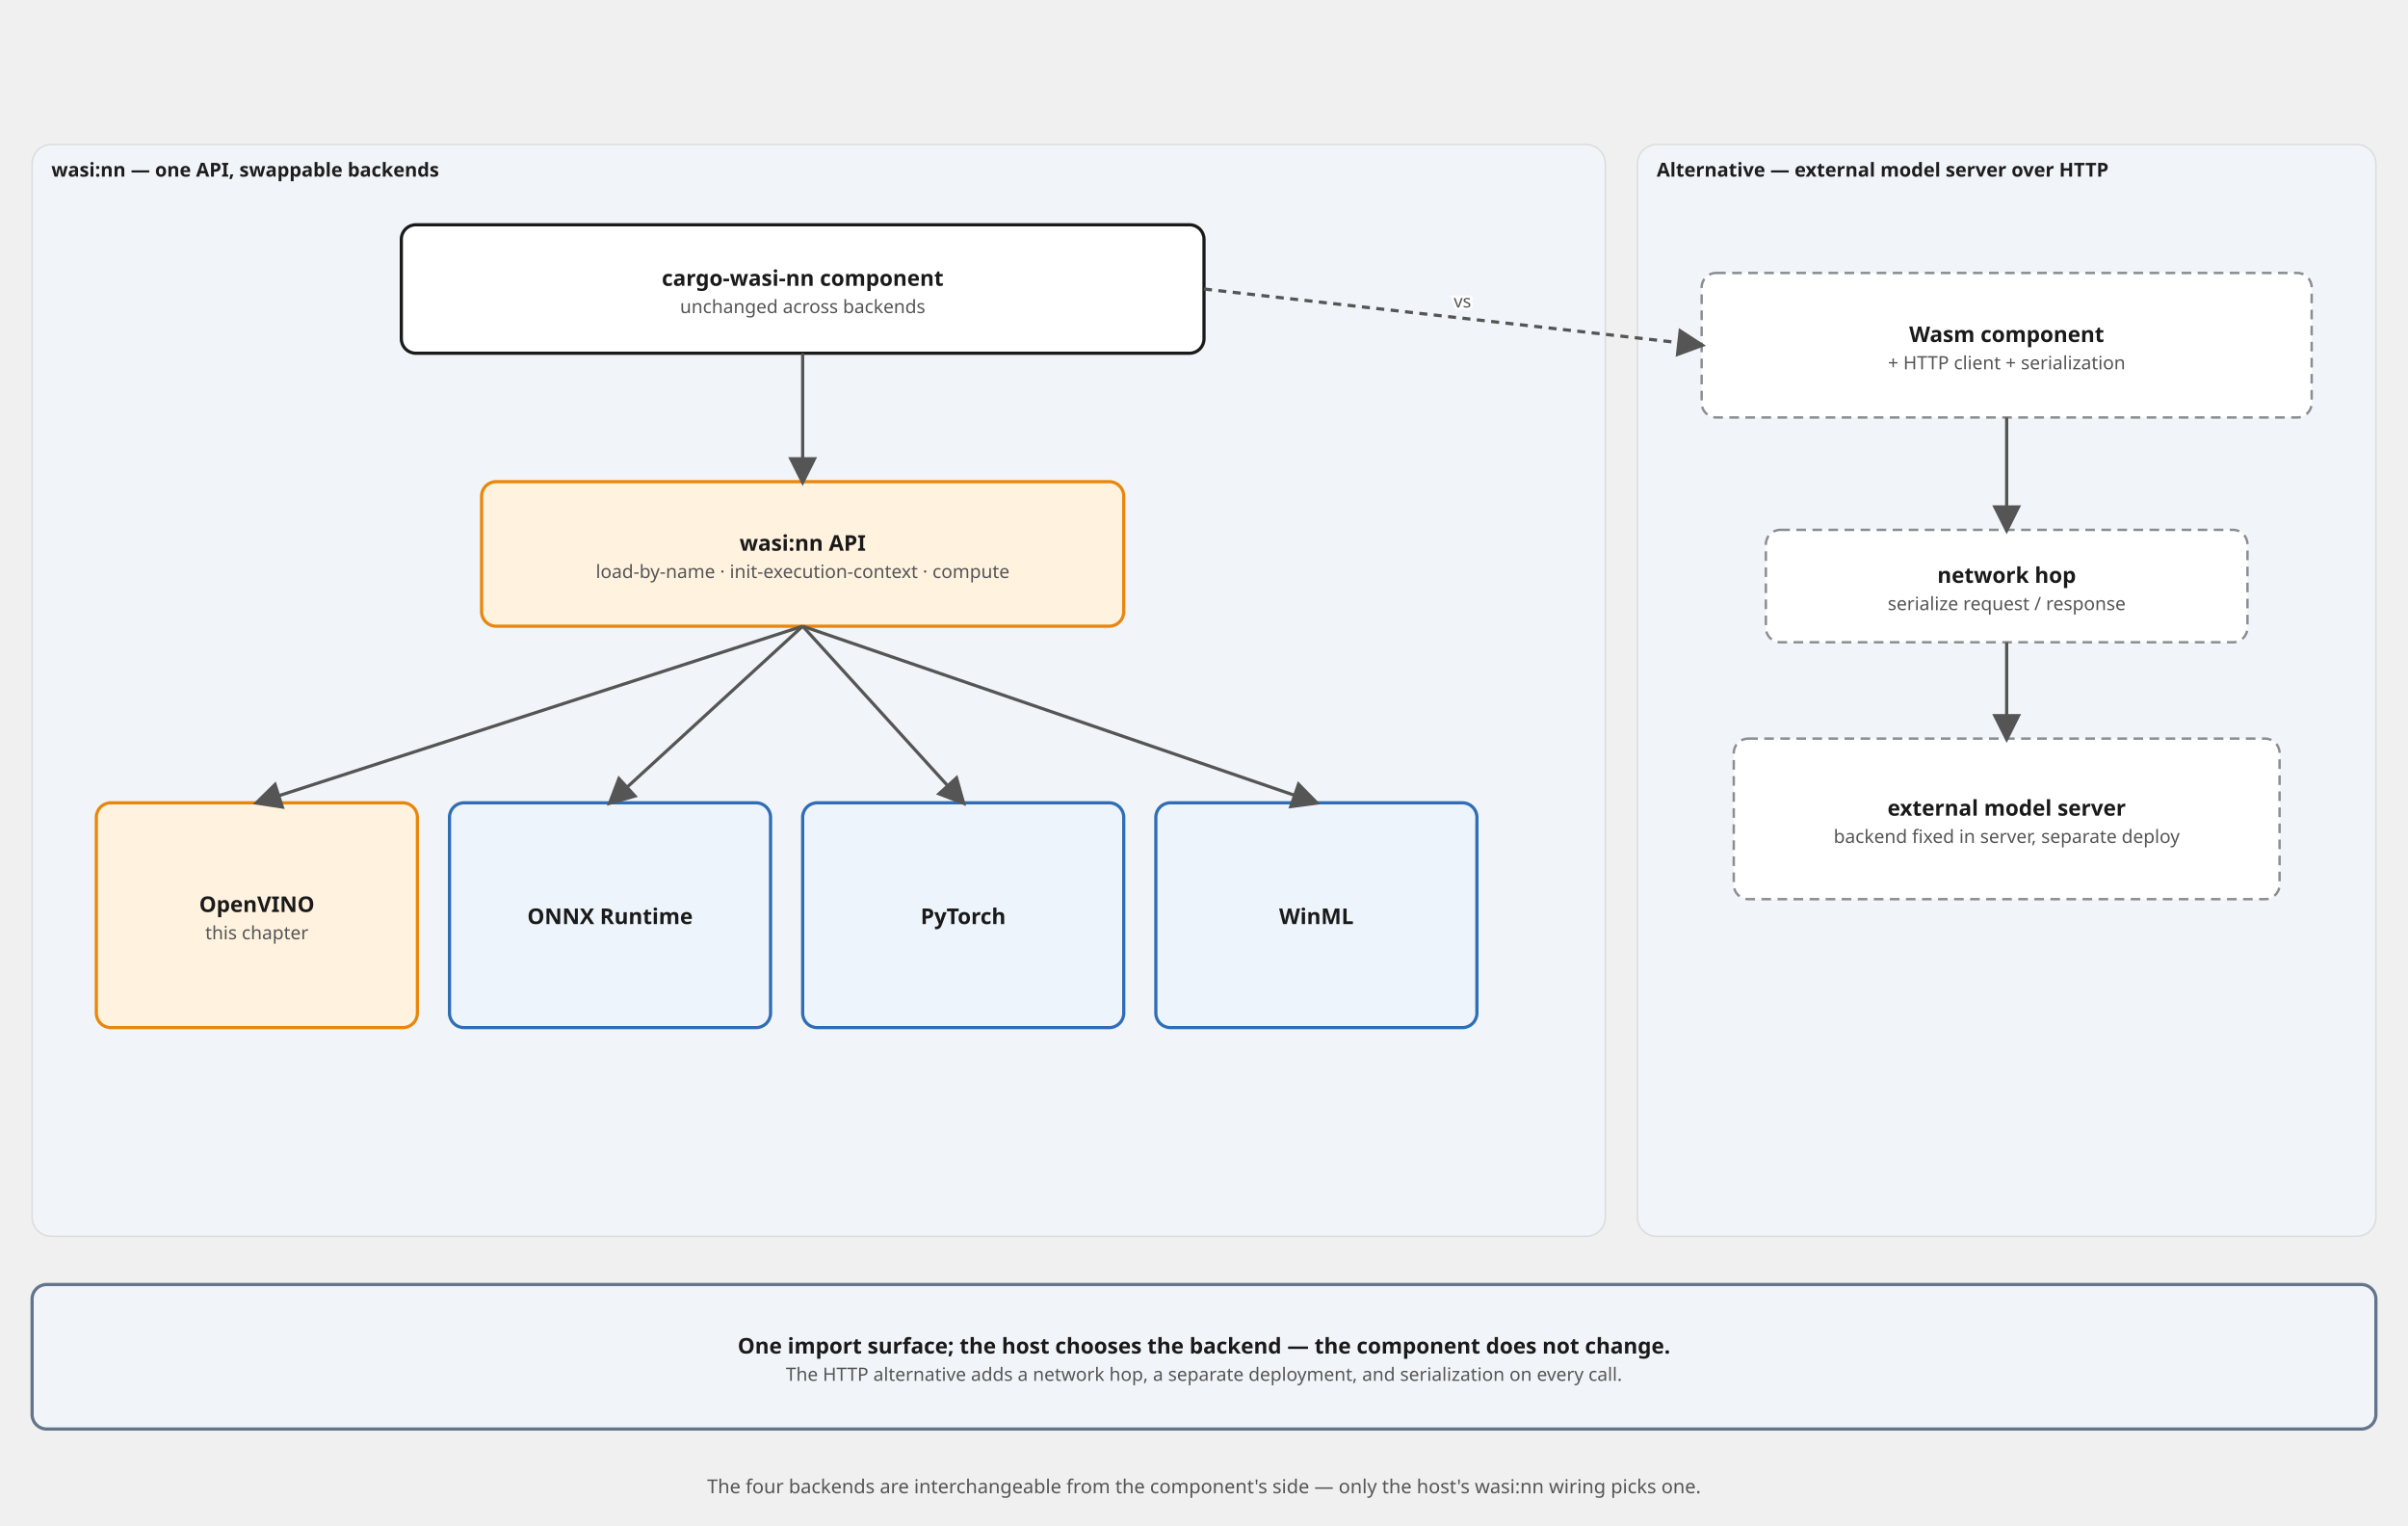
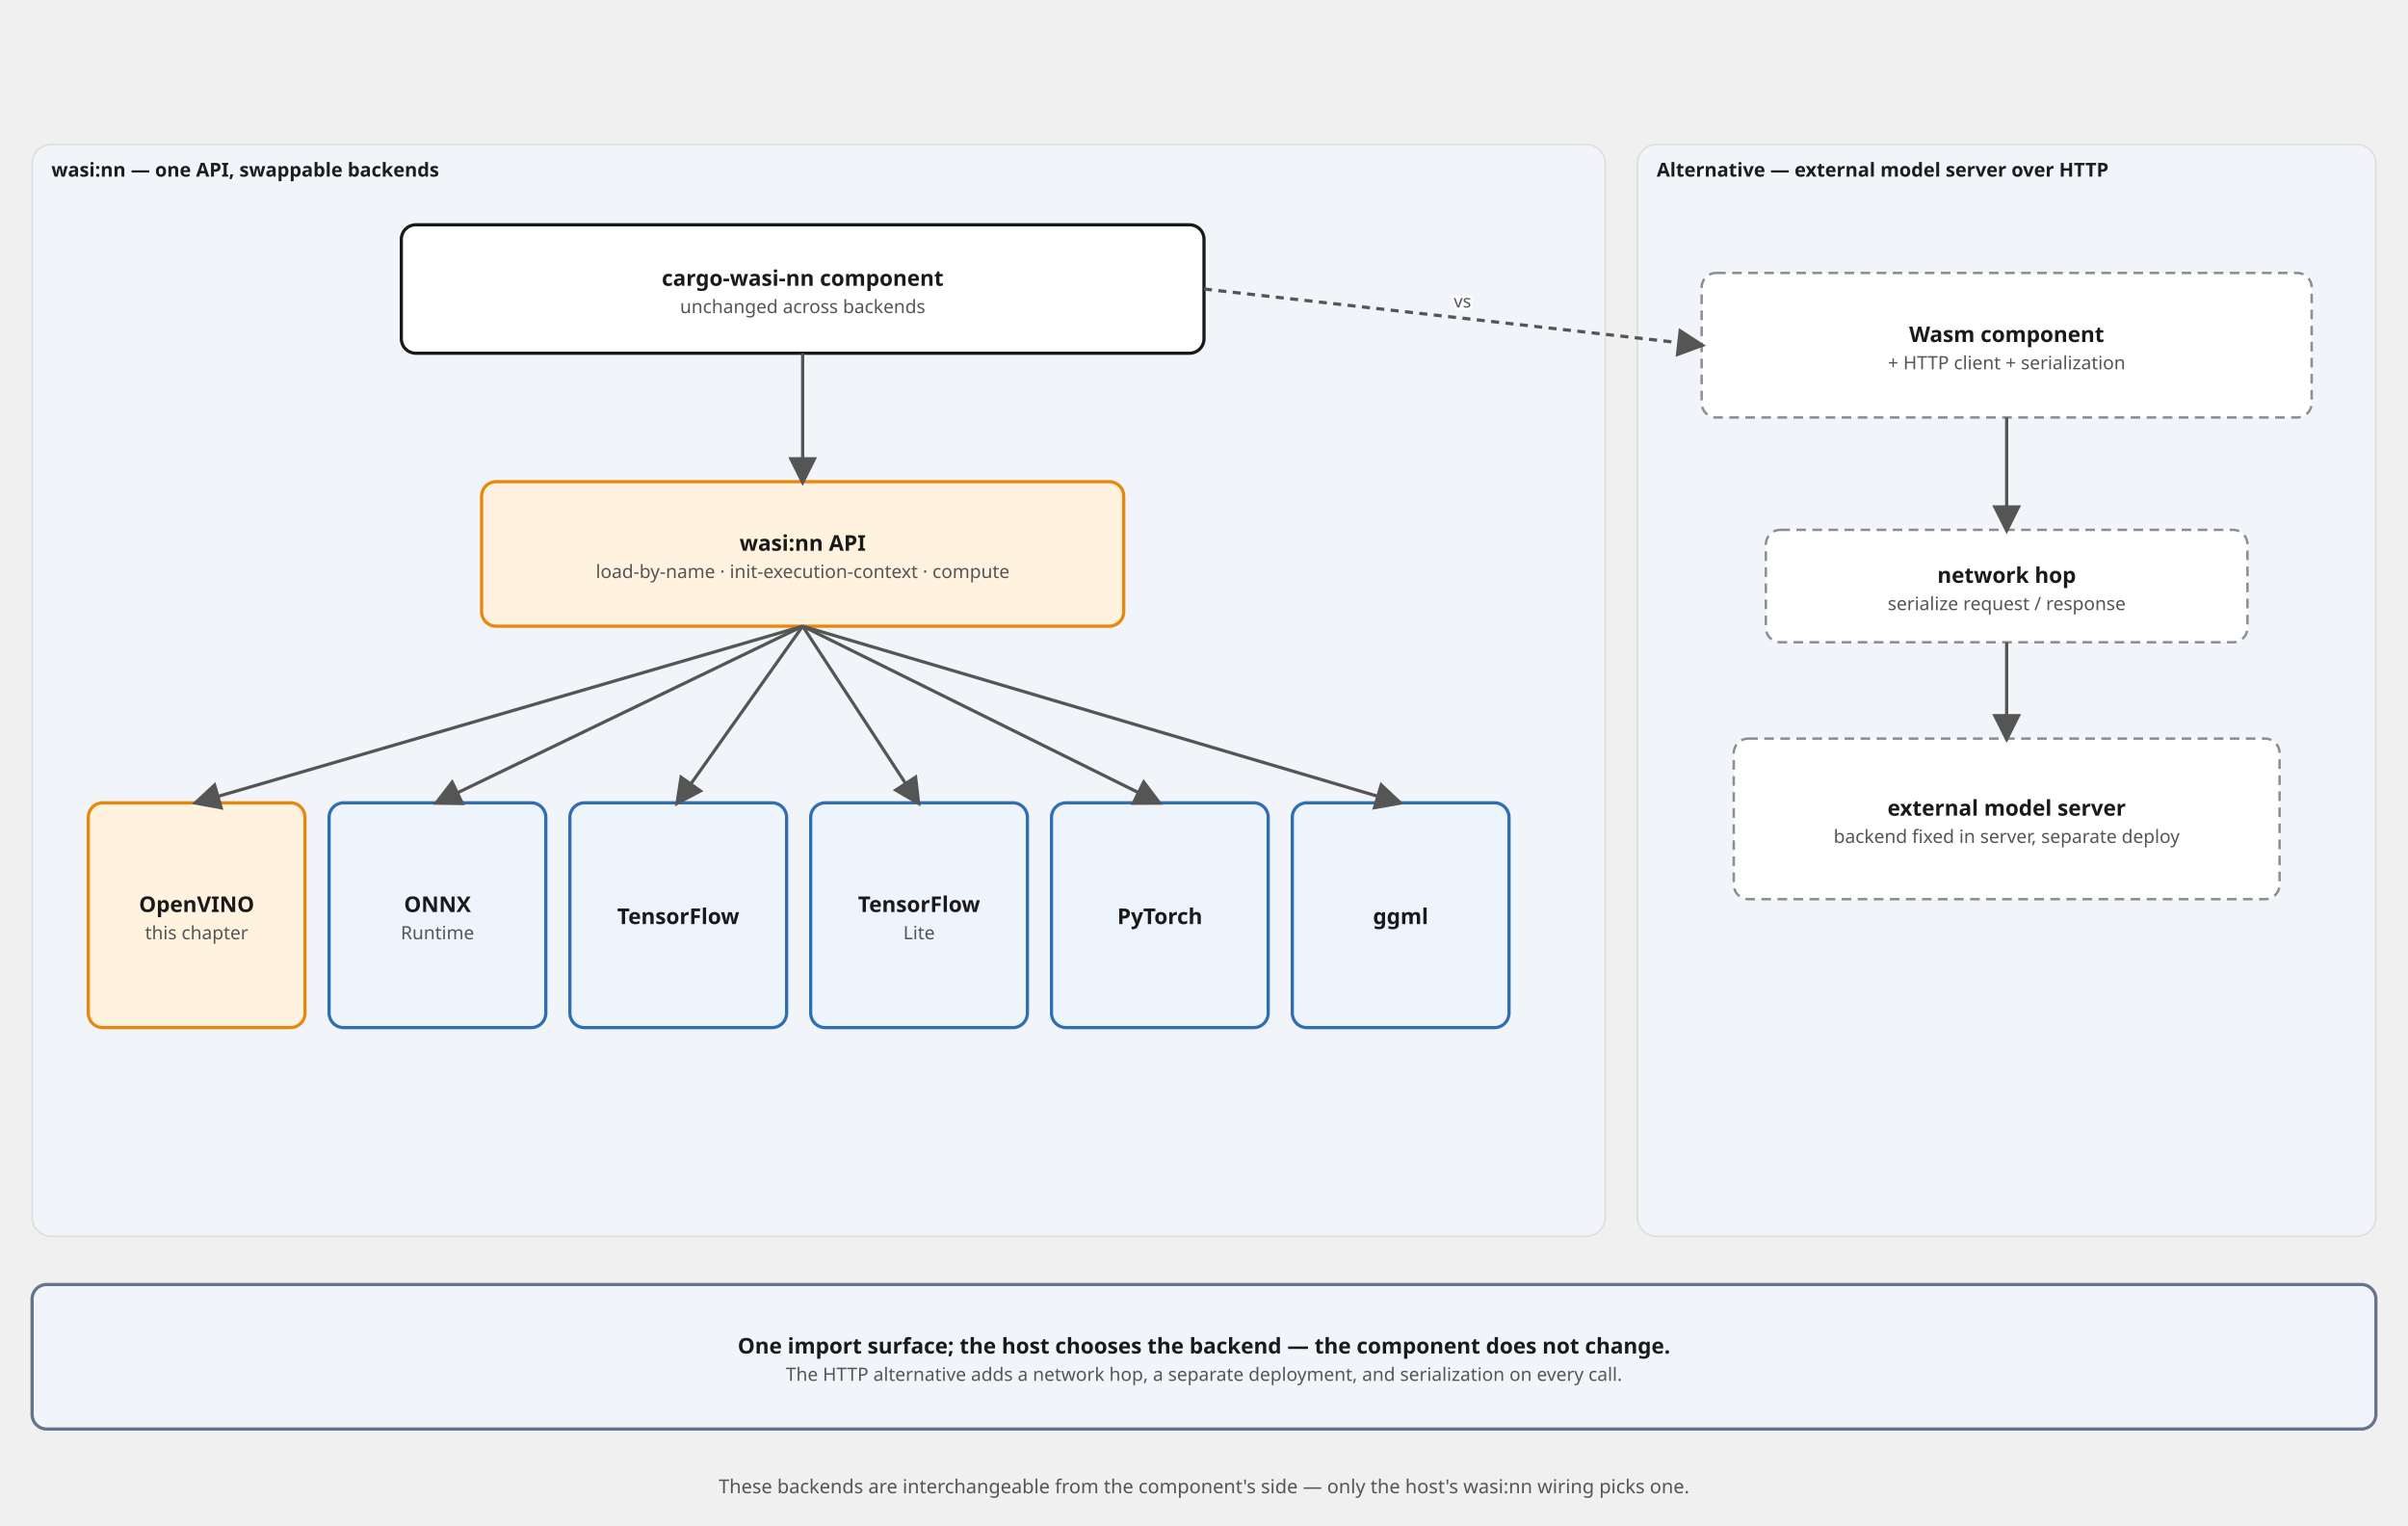
<svg xmlns="http://www.w3.org/2000/svg" viewBox="0 0 1500 950" font-family="'Red Hat Text', system-ui, sans-serif" role="img">
  <defs>
    <marker id="a" viewBox="0 0 10 10" refX="8.5" refY="5" markerWidth="9" markerHeight="9" orient="auto-start-reverse">
      <path d="M0,0 L10,5 L0,10 z" fill="#555" />
    </marker>
    <marker id="am" viewBox="0 0 10 10" refX="8.5" refY="5" markerWidth="9" markerHeight="9" orient="auto-start-reverse">
      <path d="M0,0 L10,5 L0,10 z" fill="#e8870c" />
    </marker>
  </defs>
  <rect x="20" y="90" width="980" height="680" rx="12" fill="#f1f5f9" stroke="#ddd" />
  <text x="32" y="110" font-size="12" font-weight="700" fill="#1d1d1d">wasi:nn — one API, swappable backends</text>
  <rect x="1020" y="90" width="460" height="680" rx="12" fill="#f1f5f9" stroke="#ddd" />
  <text x="1032" y="110" font-size="12" font-weight="700" fill="#1d1d1d">Alternative — external model server over HTTP</text>
  <rect x="250" y="140" width="500" height="80" rx="9" fill="#ffffff" stroke="#1a1a1a" stroke-width="2" />
  <text x="500.0" y="178.0" font-size="13.5" font-weight="700" fill="#1a1a1a" text-anchor="middle">cargo-wasi-nn component</text>
  <text x="500.0" y="195.0" font-size="11.5" fill="#555555" text-anchor="middle">unchanged across backends</text>
  <rect x="300" y="300" width="400" height="90" rx="9" fill="#fff3e0" stroke="#e8870c" stroke-width="2" />
  <text x="500.0" y="343.0" font-size="13.5" font-weight="700" fill="#1a1a1a" text-anchor="middle">wasi:nn API</text>
  <text x="500.0" y="360.0" font-size="11.5" fill="#555555" text-anchor="middle">load-by-name · init-execution-context · compute</text>
-   <rect x="60" y="500" width="200" height="140" rx="9" fill="#fff3e0" stroke="#e8870c" stroke-width="2" />
-   <text x="160.0" y="568.0" font-size="13.5" font-weight="700" fill="#1a1a1a" text-anchor="middle">OpenVINO</text>
-   <text x="160.0" y="585.0" font-size="11.5" fill="#555555" text-anchor="middle">this chapter</text>
-   <rect x="280" y="500" width="200" height="140" rx="9" fill="#eef4fb" stroke="#2f6db5" stroke-width="2" />
-   <text x="380.0" y="575.5" font-size="13.5" font-weight="700" fill="#1a1a1a" text-anchor="middle">ONNX Runtime</text>
-   <rect x="500" y="500" width="200" height="140" rx="9" fill="#eef4fb" stroke="#2f6db5" stroke-width="2" />
-   <text x="600.0" y="575.5" font-size="13.5" font-weight="700" fill="#1a1a1a" text-anchor="middle">PyTorch</text>
-   <rect x="720" y="500" width="200" height="140" rx="9" fill="#eef4fb" stroke="#2f6db5" stroke-width="2" />
-   <text x="820.0" y="575.5" font-size="13.5" font-weight="700" fill="#1a1a1a" text-anchor="middle">WinML</text>
+   <rect x="55" y="500" width="135" height="140" rx="9" fill="#fff3e0" stroke="#e8870c" stroke-width="2" />
+   <text x="122.5" y="568.0" font-size="13.5" font-weight="700" fill="#1a1a1a" text-anchor="middle">OpenVINO</text>
+   <text x="122.5" y="585.0" font-size="11.5" fill="#555555" text-anchor="middle">this chapter</text>
+   <rect x="205" y="500" width="135" height="140" rx="9" fill="#eef4fb" stroke="#2f6db5" stroke-width="2" />
+   <text x="272.5" y="568.0" font-size="13.5" font-weight="700" fill="#1a1a1a" text-anchor="middle">ONNX</text>
+   <text x="272.5" y="585.0" font-size="11.5" fill="#555555" text-anchor="middle">Runtime</text>
+   <rect x="355" y="500" width="135" height="140" rx="9" fill="#eef4fb" stroke="#2f6db5" stroke-width="2" />
+   <text x="422.5" y="575.5" font-size="13.5" font-weight="700" fill="#1a1a1a" text-anchor="middle">TensorFlow</text>
+   <rect x="505" y="500" width="135" height="140" rx="9" fill="#eef4fb" stroke="#2f6db5" stroke-width="2" />
+   <text x="572.5" y="568.0" font-size="13.5" font-weight="700" fill="#1a1a1a" text-anchor="middle">TensorFlow</text>
+   <text x="572.5" y="585.0" font-size="11.5" fill="#555555" text-anchor="middle">Lite</text>
+   <rect x="655" y="500" width="135" height="140" rx="9" fill="#eef4fb" stroke="#2f6db5" stroke-width="2" />
+   <text x="722.5" y="575.5" font-size="13.5" font-weight="700" fill="#1a1a1a" text-anchor="middle">PyTorch</text>
+   <rect x="805" y="500" width="135" height="140" rx="9" fill="#eef4fb" stroke="#2f6db5" stroke-width="2" />
+   <text x="872.5" y="575.5" font-size="13.5" font-weight="700" fill="#1a1a1a" text-anchor="middle">ggml</text>
  <rect x="1060" y="170" width="380" height="90" rx="9" fill="#ffffff" stroke="#8a8d91" stroke-width="1.5" stroke-dasharray="6 4" />
  <text x="1250.0" y="213.0" font-size="13.5" font-weight="700" fill="#1a1a1a" text-anchor="middle">Wasm component</text>
  <text x="1250.0" y="230.0" font-size="11.5" fill="#555555" text-anchor="middle">+ HTTP client + serialization</text>
  <rect x="1100" y="330" width="300" height="70" rx="9" fill="#ffffff" stroke="#8a8d91" stroke-width="1.5" stroke-dasharray="6 4" />
  <text x="1250.0" y="363.0" font-size="13.5" font-weight="700" fill="#1a1a1a" text-anchor="middle">network hop</text>
  <text x="1250.0" y="380.0" font-size="11.5" fill="#555555" text-anchor="middle">serialize request / response</text>
  <rect x="1080" y="460" width="340" height="100" rx="9" fill="#ffffff" stroke="#8a8d91" stroke-width="1.5" stroke-dasharray="6 4" />
  <text x="1250.0" y="508.0" font-size="13.5" font-weight="700" fill="#1a1a1a" text-anchor="middle">external model server</text>
  <text x="1250.0" y="525.0" font-size="11.5" fill="#555555" text-anchor="middle">backend fixed in server, separate deploy</text>
  <rect x="20" y="800" width="1460" height="90" rx="9" fill="#f1f5f9" stroke="#64748b" stroke-width="2" />
  <text x="750.0" y="843.0" font-size="13.5" font-weight="700" fill="#1a1a1a" text-anchor="middle">One import surface; the host chooses the backend — the component does not change.</text>
  <text x="750.0" y="860.0" font-size="11.5" fill="#555555" text-anchor="middle">The HTTP alternative adds a network hop, a separate deployment, and serialization on every call.</text>
  <path d="M500,220 L500,300" fill="none" stroke="#555" stroke-width="2" marker-end="url(#a)" />
-   <path d="M500,390 L160,500" fill="none" stroke="#555" stroke-width="2" marker-end="url(#a)" />
-   <path d="M500,390 L380,500" fill="none" stroke="#555" stroke-width="2" marker-end="url(#a)" />
-   <path d="M500,390 L600,500" fill="none" stroke="#555" stroke-width="2" marker-end="url(#a)" />
-   <path d="M500,390 L820,500" fill="none" stroke="#555" stroke-width="2" marker-end="url(#a)" />
+   <path d="M500,390 L122,500" fill="none" stroke="#555" stroke-width="2" marker-end="url(#a)" />
+   <path d="M500,390 L272,500" fill="none" stroke="#555" stroke-width="2" marker-end="url(#a)" />
+   <path d="M500,390 L422,500" fill="none" stroke="#555" stroke-width="2" marker-end="url(#a)" />
+   <path d="M500,390 L572,500" fill="none" stroke="#555" stroke-width="2" marker-end="url(#a)" />
+   <path d="M500,390 L722,500" fill="none" stroke="#555" stroke-width="2" marker-end="url(#a)" />
+   <path d="M500,390 L872,500" fill="none" stroke="#555" stroke-width="2" marker-end="url(#a)" />
  <path d="M1250,260 L1250,330" fill="none" stroke="#555" stroke-width="2" marker-end="url(#a)" />
  <path d="M1250,400 L1250,460" fill="none" stroke="#555" stroke-width="2" marker-end="url(#a)" />
  <path d="M750,180 L1060,215" fill="none" stroke="#555" stroke-width="2" stroke-dasharray="5 4" marker-end="url(#a)" />
  <text x="911.0" y="191.5" font-size="11" fill="#ffffff" stroke="#ffffff" stroke-width="3" paint-order="stroke" text-anchor="middle">vs</text>
  <text x="911.0" y="191.5" font-size="11" fill="#555" text-anchor="middle">vs</text>
-   <text x="750" y="930" font-size="12" fill="#555555" text-anchor="middle">The four backends are interchangeable from the component's side — only the host's wasi:nn wiring picks one.</text>
+   <text x="750" y="930" font-size="12" fill="#555555" text-anchor="middle">These backends are interchangeable from the component's side — only the host's wasi:nn wiring picks one.</text>
</svg>
